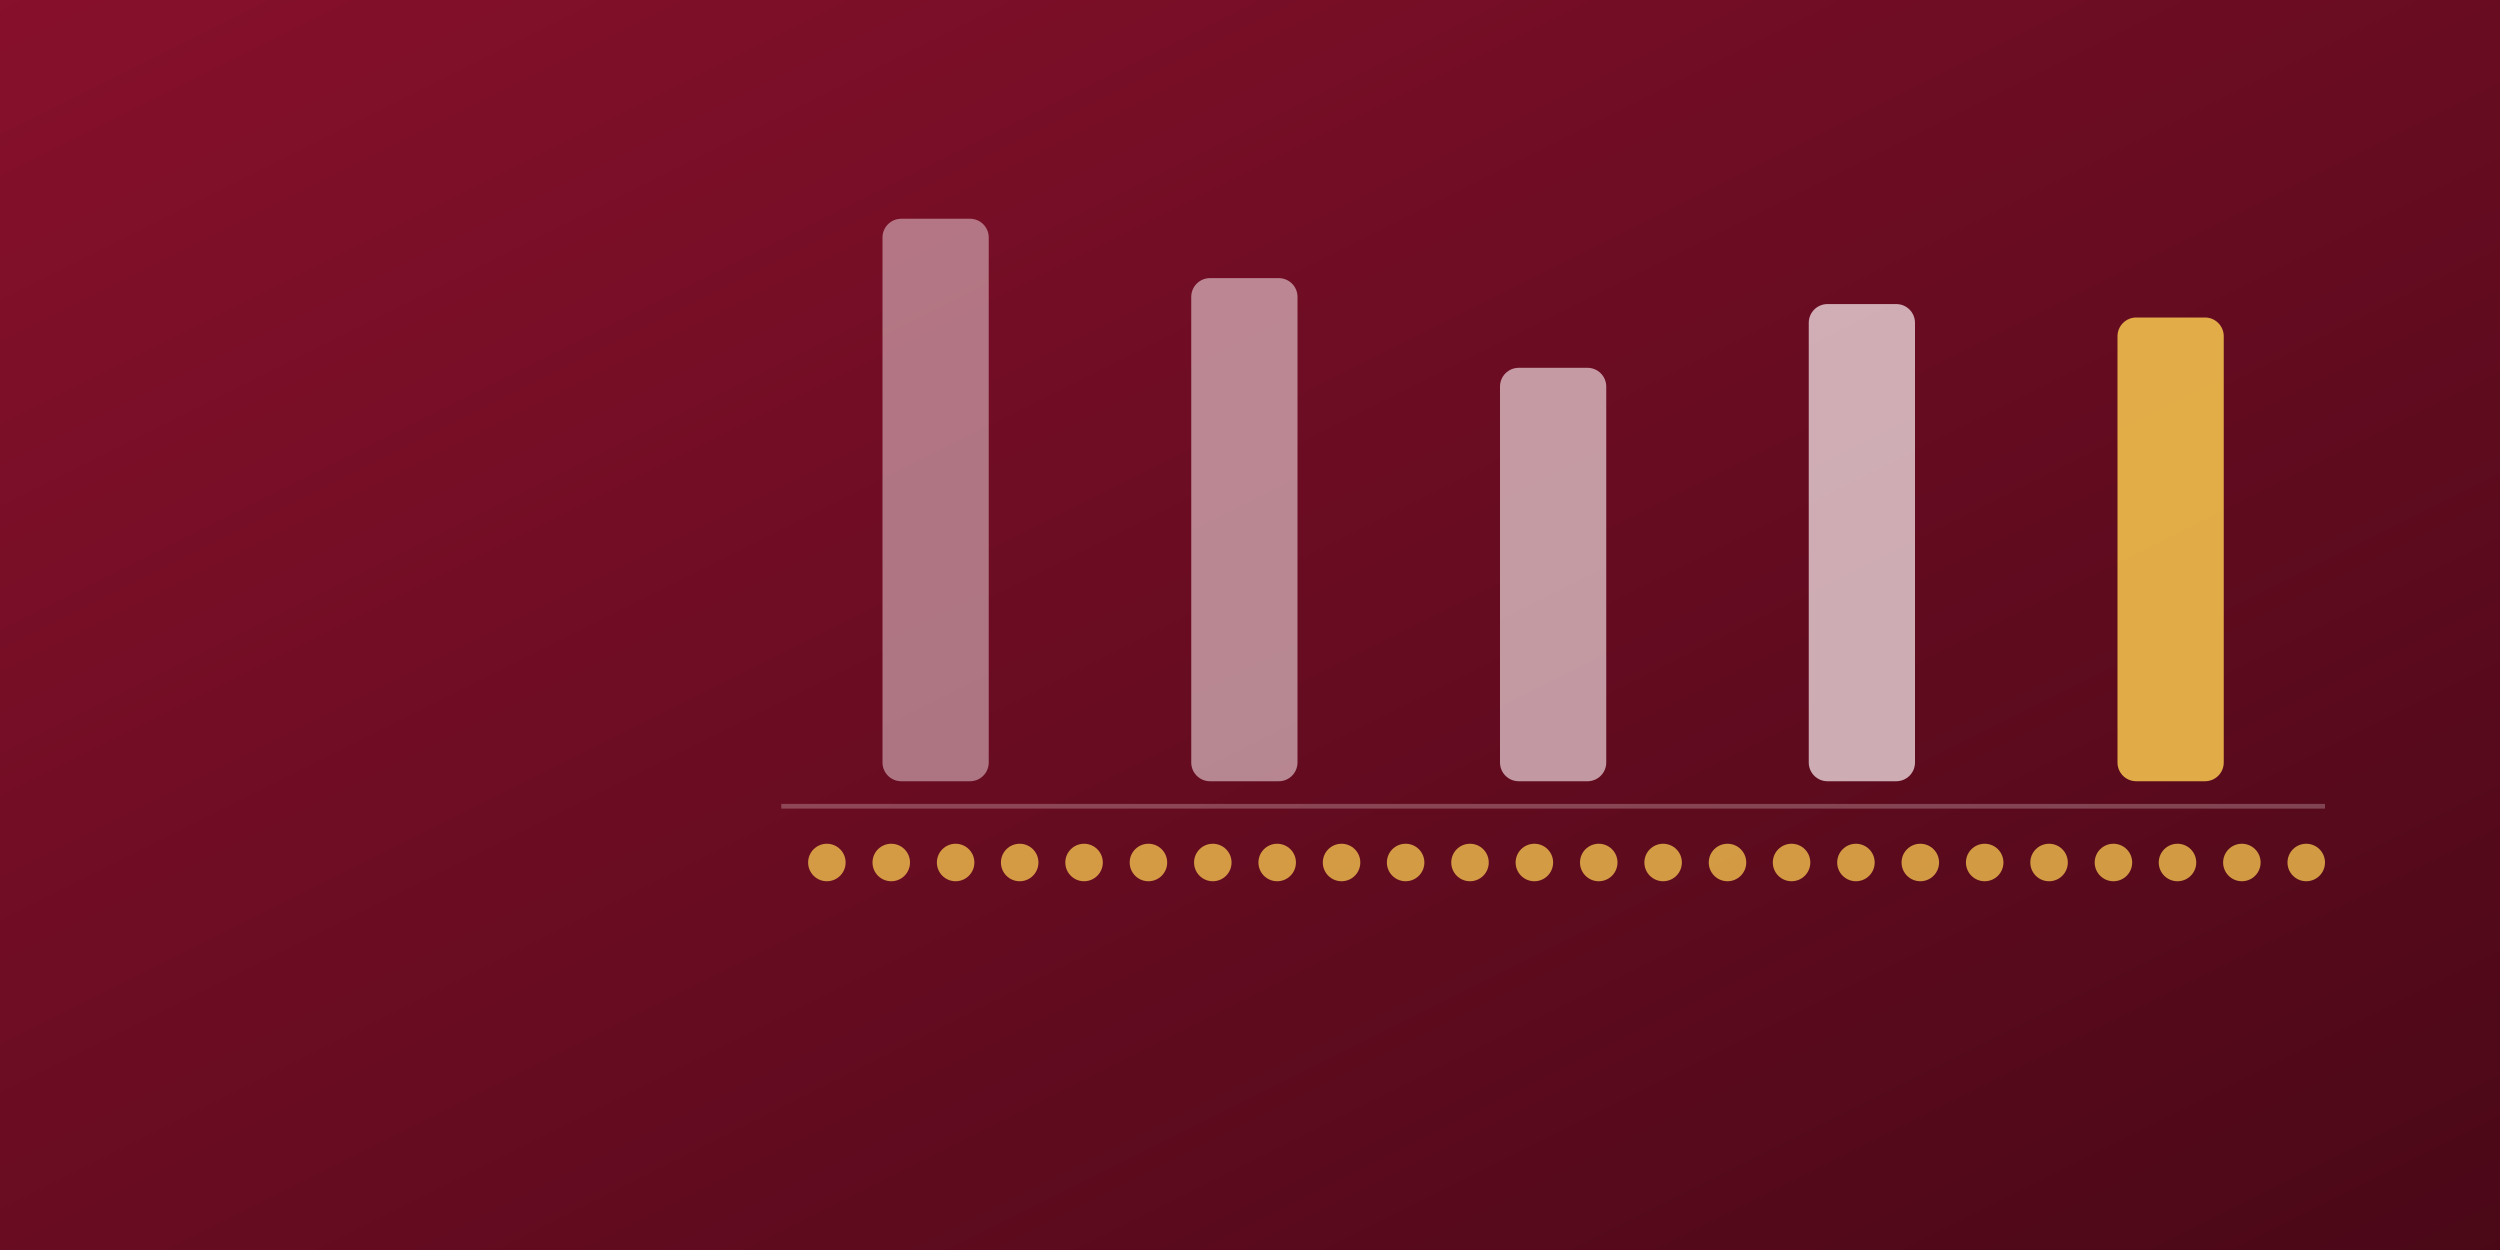
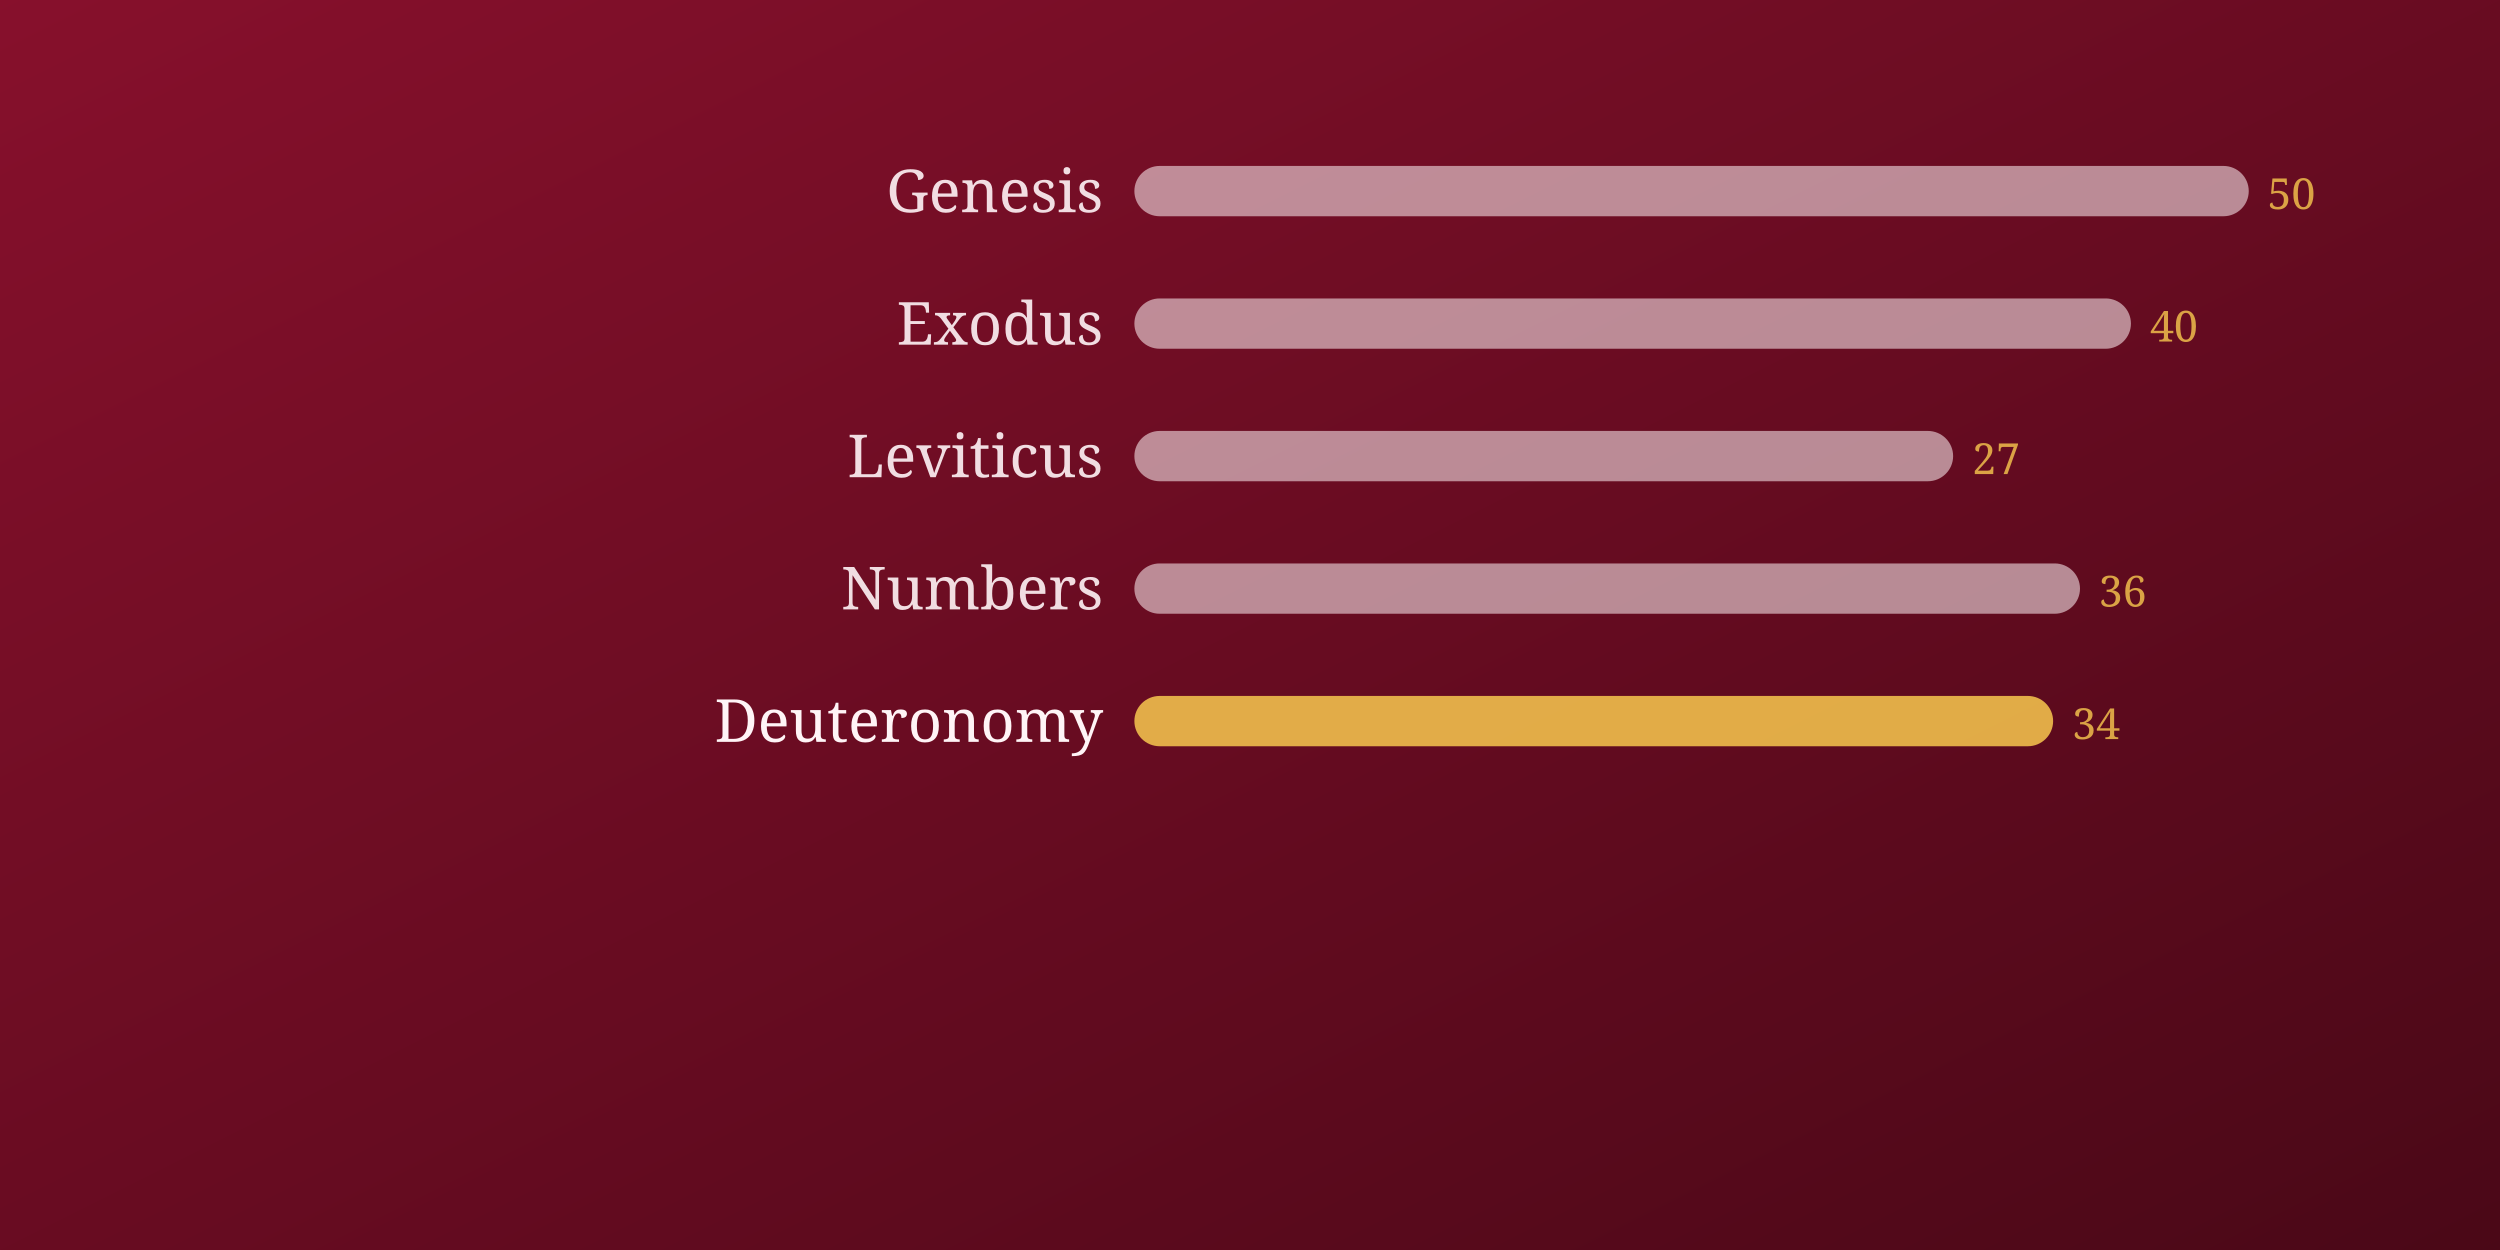
<svg xmlns="http://www.w3.org/2000/svg" viewBox="0 0 800 400" width="800" height="400" role="img">
  <defs>
    <linearGradient id="books" x1="0" y1="0" x2="1" y2="1">
      <stop offset="0" stop-color="#87102C" />
      <stop offset="1" stop-color="#4A0817" />
    </linearGradient>
  </defs>
  <rect width="800" height="400" fill="url(#books)" />
  <g>
-     <rect x="282.4" y="70.0" width="34.0" height="180.0" rx="6.0" fill="#FFF4F6" fill-opacity="0.45" />
-     <rect x="381.2" y="89.0" width="34.0" height="161.0" rx="6.0" fill="#FFF4F6" fill-opacity="0.53" />
-     <rect x="480.0" y="117.7" width="34.0" height="132.3" rx="6.0" fill="#FFF4F6" fill-opacity="0.61" />
-     <rect x="578.8" y="97.3" width="34.0" height="152.7" rx="6.0" fill="#FFF4F6" fill-opacity="0.69" />
-     <rect x="677.6" y="101.6" width="34.0" height="148.4" rx="6.0" fill="#E8B44A" fill-opacity="0.95" />
-   </g>
-   <line x1="250" y1="258" x2="744" y2="258" stroke="#FFF4F6" stroke-opacity="0.25" stroke-width="1.5" />
-   <g>
-     <circle cx="264.6" cy="276" r="6.0" fill="#E8B44A" fill-opacity="0.85" />
-     <circle cx="285.2" cy="276" r="6.0" fill="#E8B44A" fill-opacity="0.85" />
-     <circle cx="305.8" cy="276" r="6.0" fill="#E8B44A" fill-opacity="0.85" />
-     <circle cx="326.3" cy="276" r="6.0" fill="#E8B44A" fill-opacity="0.85" />
-     <circle cx="346.9" cy="276" r="6.0" fill="#E8B44A" fill-opacity="0.85" />
-     <circle cx="367.5" cy="276" r="6.0" fill="#E8B44A" fill-opacity="0.85" />
-     <circle cx="388.1" cy="276" r="6.0" fill="#E8B44A" fill-opacity="0.85" />
-     <circle cx="408.7" cy="276" r="6.0" fill="#E8B44A" fill-opacity="0.85" />
-     <circle cx="429.3" cy="276" r="6.0" fill="#E8B44A" fill-opacity="0.85" />
-     <circle cx="449.8" cy="276" r="6.0" fill="#E8B44A" fill-opacity="0.85" />
-     <circle cx="470.4" cy="276" r="6.0" fill="#E8B44A" fill-opacity="0.85" />
-     <circle cx="491.0" cy="276" r="6.0" fill="#E8B44A" fill-opacity="0.85" />
-     <circle cx="511.6" cy="276" r="6.0" fill="#E8B44A" fill-opacity="0.85" />
-     <circle cx="532.2" cy="276" r="6.0" fill="#E8B44A" fill-opacity="0.85" />
-     <circle cx="552.8" cy="276" r="6.0" fill="#E8B44A" fill-opacity="0.85" />
-     <circle cx="573.3" cy="276" r="6.0" fill="#E8B44A" fill-opacity="0.85" />
-     <circle cx="593.9" cy="276" r="6.0" fill="#E8B44A" fill-opacity="0.85" />
-     <circle cx="614.5" cy="276" r="6.0" fill="#E8B44A" fill-opacity="0.85" />
-     <circle cx="635.1" cy="276" r="6.0" fill="#E8B44A" fill-opacity="0.85" />
-     <circle cx="655.7" cy="276" r="6.0" fill="#E8B44A" fill-opacity="0.85" />
-     <circle cx="676.3" cy="276" r="6.0" fill="#E8B44A" fill-opacity="0.85" />
-     <circle cx="696.8" cy="276" r="6.0" fill="#E8B44A" fill-opacity="0.85" />
-     <circle cx="717.4" cy="276" r="6.0" fill="#E8B44A" fill-opacity="0.85" />
-     <circle cx="738.0" cy="276" r="6.0" fill="#E8B44A" fill-opacity="0.85" />
+     <text x="353.0" y="67.9" text-anchor="end" font-family="Georgia, serif" font-size="19.0" fill="#FFF4F6" fill-opacity="0.9">Genesis</text>
+     <rect x="363.0" y="53.1" width="356.6" height="16.1" rx="8.1" fill="#FFF4F6" fill-opacity="0.55" />
+     <text x="725.6" y="66.9" font-family="Georgia, serif" font-size="13.7" fill="#E8B44A" fill-opacity="0.9">50</text>
+     <text x="353.0" y="110.3" text-anchor="end" font-family="Georgia, serif" font-size="19.0" fill="#FFF4F6" fill-opacity="0.9">Exodus</text>
+     <rect x="363.0" y="95.5" width="318.9" height="16.1" rx="8.1" fill="#FFF4F6" fill-opacity="0.55" />
+     <text x="688.0" y="109.3" font-family="Georgia, serif" font-size="13.7" fill="#E8B44A" fill-opacity="0.9">40</text>
+     <text x="353.0" y="152.7" text-anchor="end" font-family="Georgia, serif" font-size="19.0" fill="#FFF4F6" fill-opacity="0.9">Leviticus</text>
+     <rect x="363.0" y="137.9" width="262.0" height="16.1" rx="8.1" fill="#FFF4F6" fill-opacity="0.55" />
+     <text x="631.1" y="151.7" font-family="Georgia, serif" font-size="13.7" fill="#E8B44A" fill-opacity="0.9">27</text>
+     <text x="353.0" y="195.0" text-anchor="end" font-family="Georgia, serif" font-size="19.0" fill="#FFF4F6" fill-opacity="0.9">Numbers</text>
+     <rect x="363.0" y="180.3" width="302.6" height="16.1" rx="8.1" fill="#FFF4F6" fill-opacity="0.55" />
+     <text x="671.6" y="194.1" font-family="Georgia, serif" font-size="13.7" fill="#E8B44A" fill-opacity="0.9">36</text>
+     <text x="353.0" y="237.4" text-anchor="end" font-family="Georgia, serif" font-size="19.0" fill="#FFF4F6" fill-opacity="1">Deuteronomy</text>
+     <rect x="363.0" y="222.7" width="294.0" height="16.1" rx="8.1" fill="#E8B44A" fill-opacity="0.95" />
+     <text x="663.1" y="236.5" font-family="Georgia, serif" font-size="13.7" fill="#E8B44A" fill-opacity="0.9">34</text>
  </g>
</svg>
